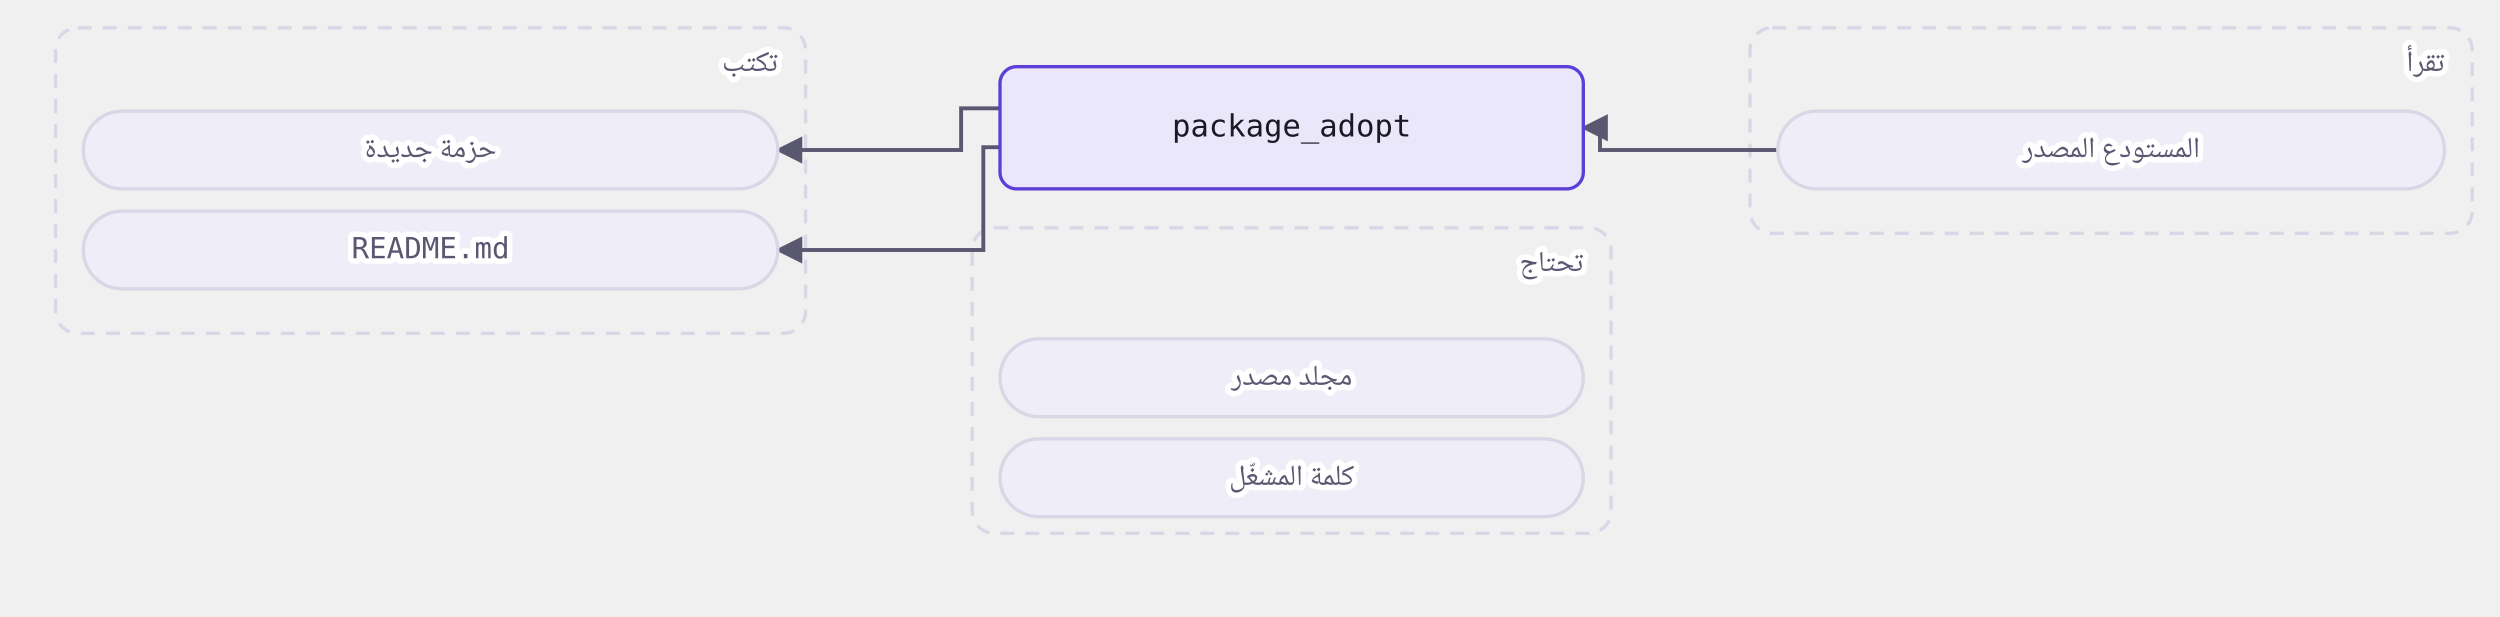
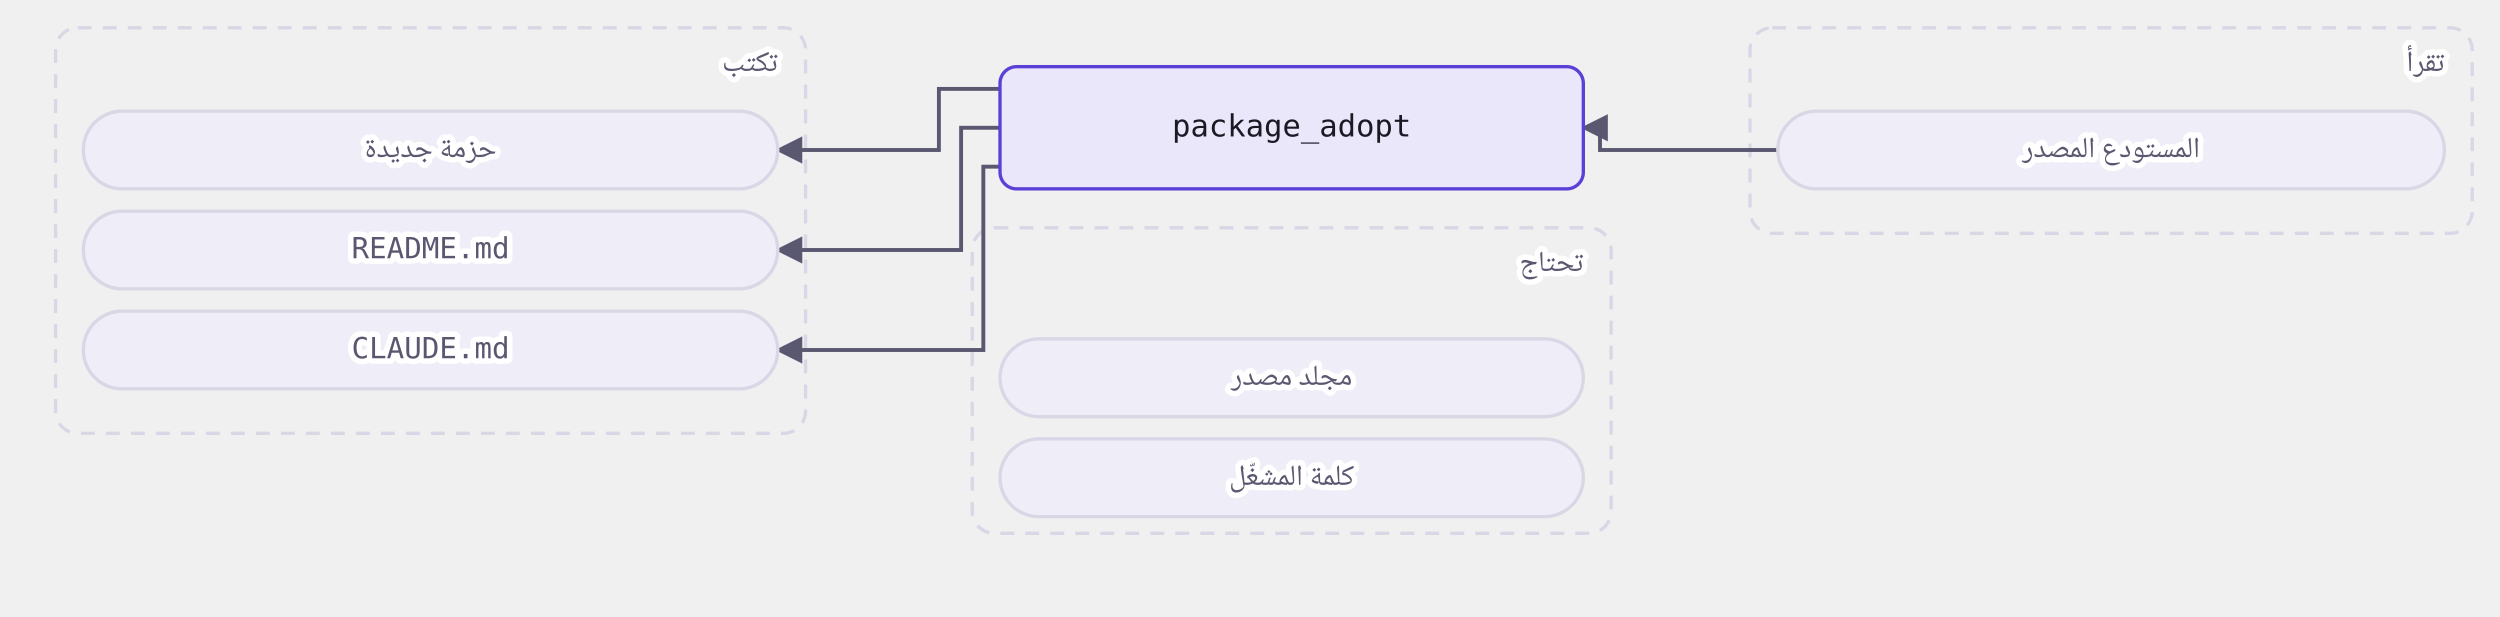
<svg xmlns="http://www.w3.org/2000/svg" class="dia" lang="ar" viewBox="0 0 900 222" width="900" height="222" role="img" aria-label="ما تحتاجه الأداة قبل أن تعمل، وما تقرأه، وما تكتبه. كل ادّعاء مثبَّت بسطر من الخادم.">
  <style>svg{font-family:"Noto Naskh Arabic", "Segoe UI", Tahoma, serif;color:#1b1a24;direction:rtl}text{fill:currentColor}.box{fill:#efedf7;stroke:#d9d6e6;stroke-width:1.2}.box.acc{fill:#ebe7fb;stroke:#5b3fd6}.box.good{fill:#e0efe6;stroke:#1f8a4c}.box.bad{fill:#f8e7e7;stroke:#c23b36}.box.warn{fill:#f3ebdd;stroke:#a8700f}.box.frame{fill:none;stroke:#d9d6e6;stroke-dasharray:5 4}.frame .lbl{fill:#5a5770}.edge{fill:none;stroke:#5a5770;stroke-width:1.4}.edge.acc{stroke:#5b3fd6;stroke-width:1.8}.edge.loop{stroke-dasharray:4 3}.lbl{font-size:12px}.lbl.small{font-size:10.5px;fill:#5a5770;paint-order:stroke fill;stroke:#ffffff;stroke-width:4px;stroke-linejoin:round}.lbl.strong{font-weight:600;font-size:13px}.num{font-family:Consolas, Menlo, monospace;font-size:11px;direction:ltr;unicode-bidi:isolate}.arrow{fill:#5a5770}.arrow.acc{fill:#5b3fd6}</style>
  <defs>
    <marker id="ar-fx-package_adopt-ar" viewBox="0 0 10 10" refX="9" refY="5" markerWidth="7" markerHeight="7" orient="auto-start-reverse">
      <path d="M0 0L10 5L0 10z" class="arrow" />
    </marker>
    <marker id="ara-fx-package_adopt-ar" viewBox="0 0 10 10" refX="9" refY="5" markerWidth="7" markerHeight="7" orient="auto-start-reverse">
      <path d="M0 0L10 5L0 10z" class="arrow acc" />
    </marker>
  </defs>
  <g class="frame">
    <rect class="box frame" x="630.0" y="10" width="260" height="74" rx="8" />
    <text class="lbl small" x="880.0" y="23.0" text-anchor="start" dominant-baseline="middle">تقرأ</text>
  </g>
  <g class="frame">
-     <rect class="box frame" x="20.0" y="10" width="270" height="110" rx="8" />
+     <rect class="box frame" x="20.0" y="10" width="270" height="146" rx="8" />
    <text class="lbl small" x="280.0" y="23.0" text-anchor="start" dominant-baseline="middle">تكتب</text>
  </g>
  <g class="frame">
    <rect class="box frame" x="350.0" y="82" width="230" height="110" rx="8" />
    <text class="lbl small" x="570.0" y="95.0" text-anchor="start" dominant-baseline="middle">تحتاج</text>
  </g>
  <path class="edge  draw" marker-end="url(#ar-fx-package_adopt-ar)" d="M640.0 54.0 L576.0 54.0 L576.0 46.0 L570.0 46.0" />
-   <path class="edge  draw" marker-end="url(#ar-fx-package_adopt-ar)" d="M360.0 39.0 L346.0 39.0 L346.0 54.0 L280.0 54.0" />
-   <path class="edge  draw" marker-end="url(#ar-fx-package_adopt-ar)" d="M360.0 53.0 L354.0 53.0 L354.0 90.0 L280.0 90.0" />
+   <path class="edge  draw" marker-end="url(#ar-fx-package_adopt-ar)" d="M360.0 32.0 L338.0 32.0 L338.0 54.0 L280.0 54.0" />
+   <path class="edge  draw" marker-end="url(#ar-fx-package_adopt-ar)" d="M360.0 46.0 L346.0 46.0 L346.0 90.0 L280.0 90.0" />
+   <path class="edge  draw" marker-end="url(#ar-fx-package_adopt-ar)" d="M360.0 60.0 L354.0 60.0 L354.0 126.0 L280.0 126.0" />
  <g data-key="l0">
    <rect class="box pill" x="640.0" y="40" width="240" height="28" rx="14.0" />
    <text class="lbl small" x="760.0" y="54.0" text-anchor="middle" dominant-baseline="middle">المستودع المصدر</text>
  </g>
  <g data-key="r0">
    <rect class="box pill" x="30.0" y="40" width="250" height="28" rx="14.0" />
    <text class="lbl small" x="155.0" y="54.0" text-anchor="middle" dominant-baseline="middle">حزمة جديدة</text>
  </g>
  <g data-key="r1">
    <rect class="box pill" x="30.0" y="76" width="250" height="28" rx="14.0" />
    <text class="lbl num small" x="155.0" y="90.0" text-anchor="middle" dominant-baseline="middle" style="direction:ltr;unicode-bidi:isolate">⁦README.md⁩</text>
+   </g>
+   <g data-key="r2">
+     <rect class="box pill" x="30.0" y="112" width="250" height="28" rx="14.0" />
+     <text class="lbl num small" x="155.0" y="126.0" text-anchor="middle" dominant-baseline="middle" style="direction:ltr;unicode-bidi:isolate">⁦CLAUDE.md⁩</text>
  </g>
  <g data-key="hub">
    <rect class="box acc strong" x="360.0" y="24" width="210" height="44" rx="6" />
    <text class="lbl num" x="465.0" y="46.0" text-anchor="middle" dominant-baseline="middle" style="direction:ltr;unicode-bidi:isolate">⁦package_adopt⁩</text>
  </g>
  <g data-key="b0">
    <rect class="box pill" x="360.0" y="122" width="210" height="28" rx="14.0" />
    <text class="lbl small" x="465.0" y="136.0" text-anchor="middle" dominant-baseline="middle">مجلد مصدر</text>
  </g>
  <g data-key="b1">
    <rect class="box pill" x="360.0" y="158" width="210" height="28" rx="14.0" />
    <text class="lbl small" x="465.0" y="172.0" text-anchor="middle" dominant-baseline="middle">كلمة المشغّل</text>
  </g>
</svg>
